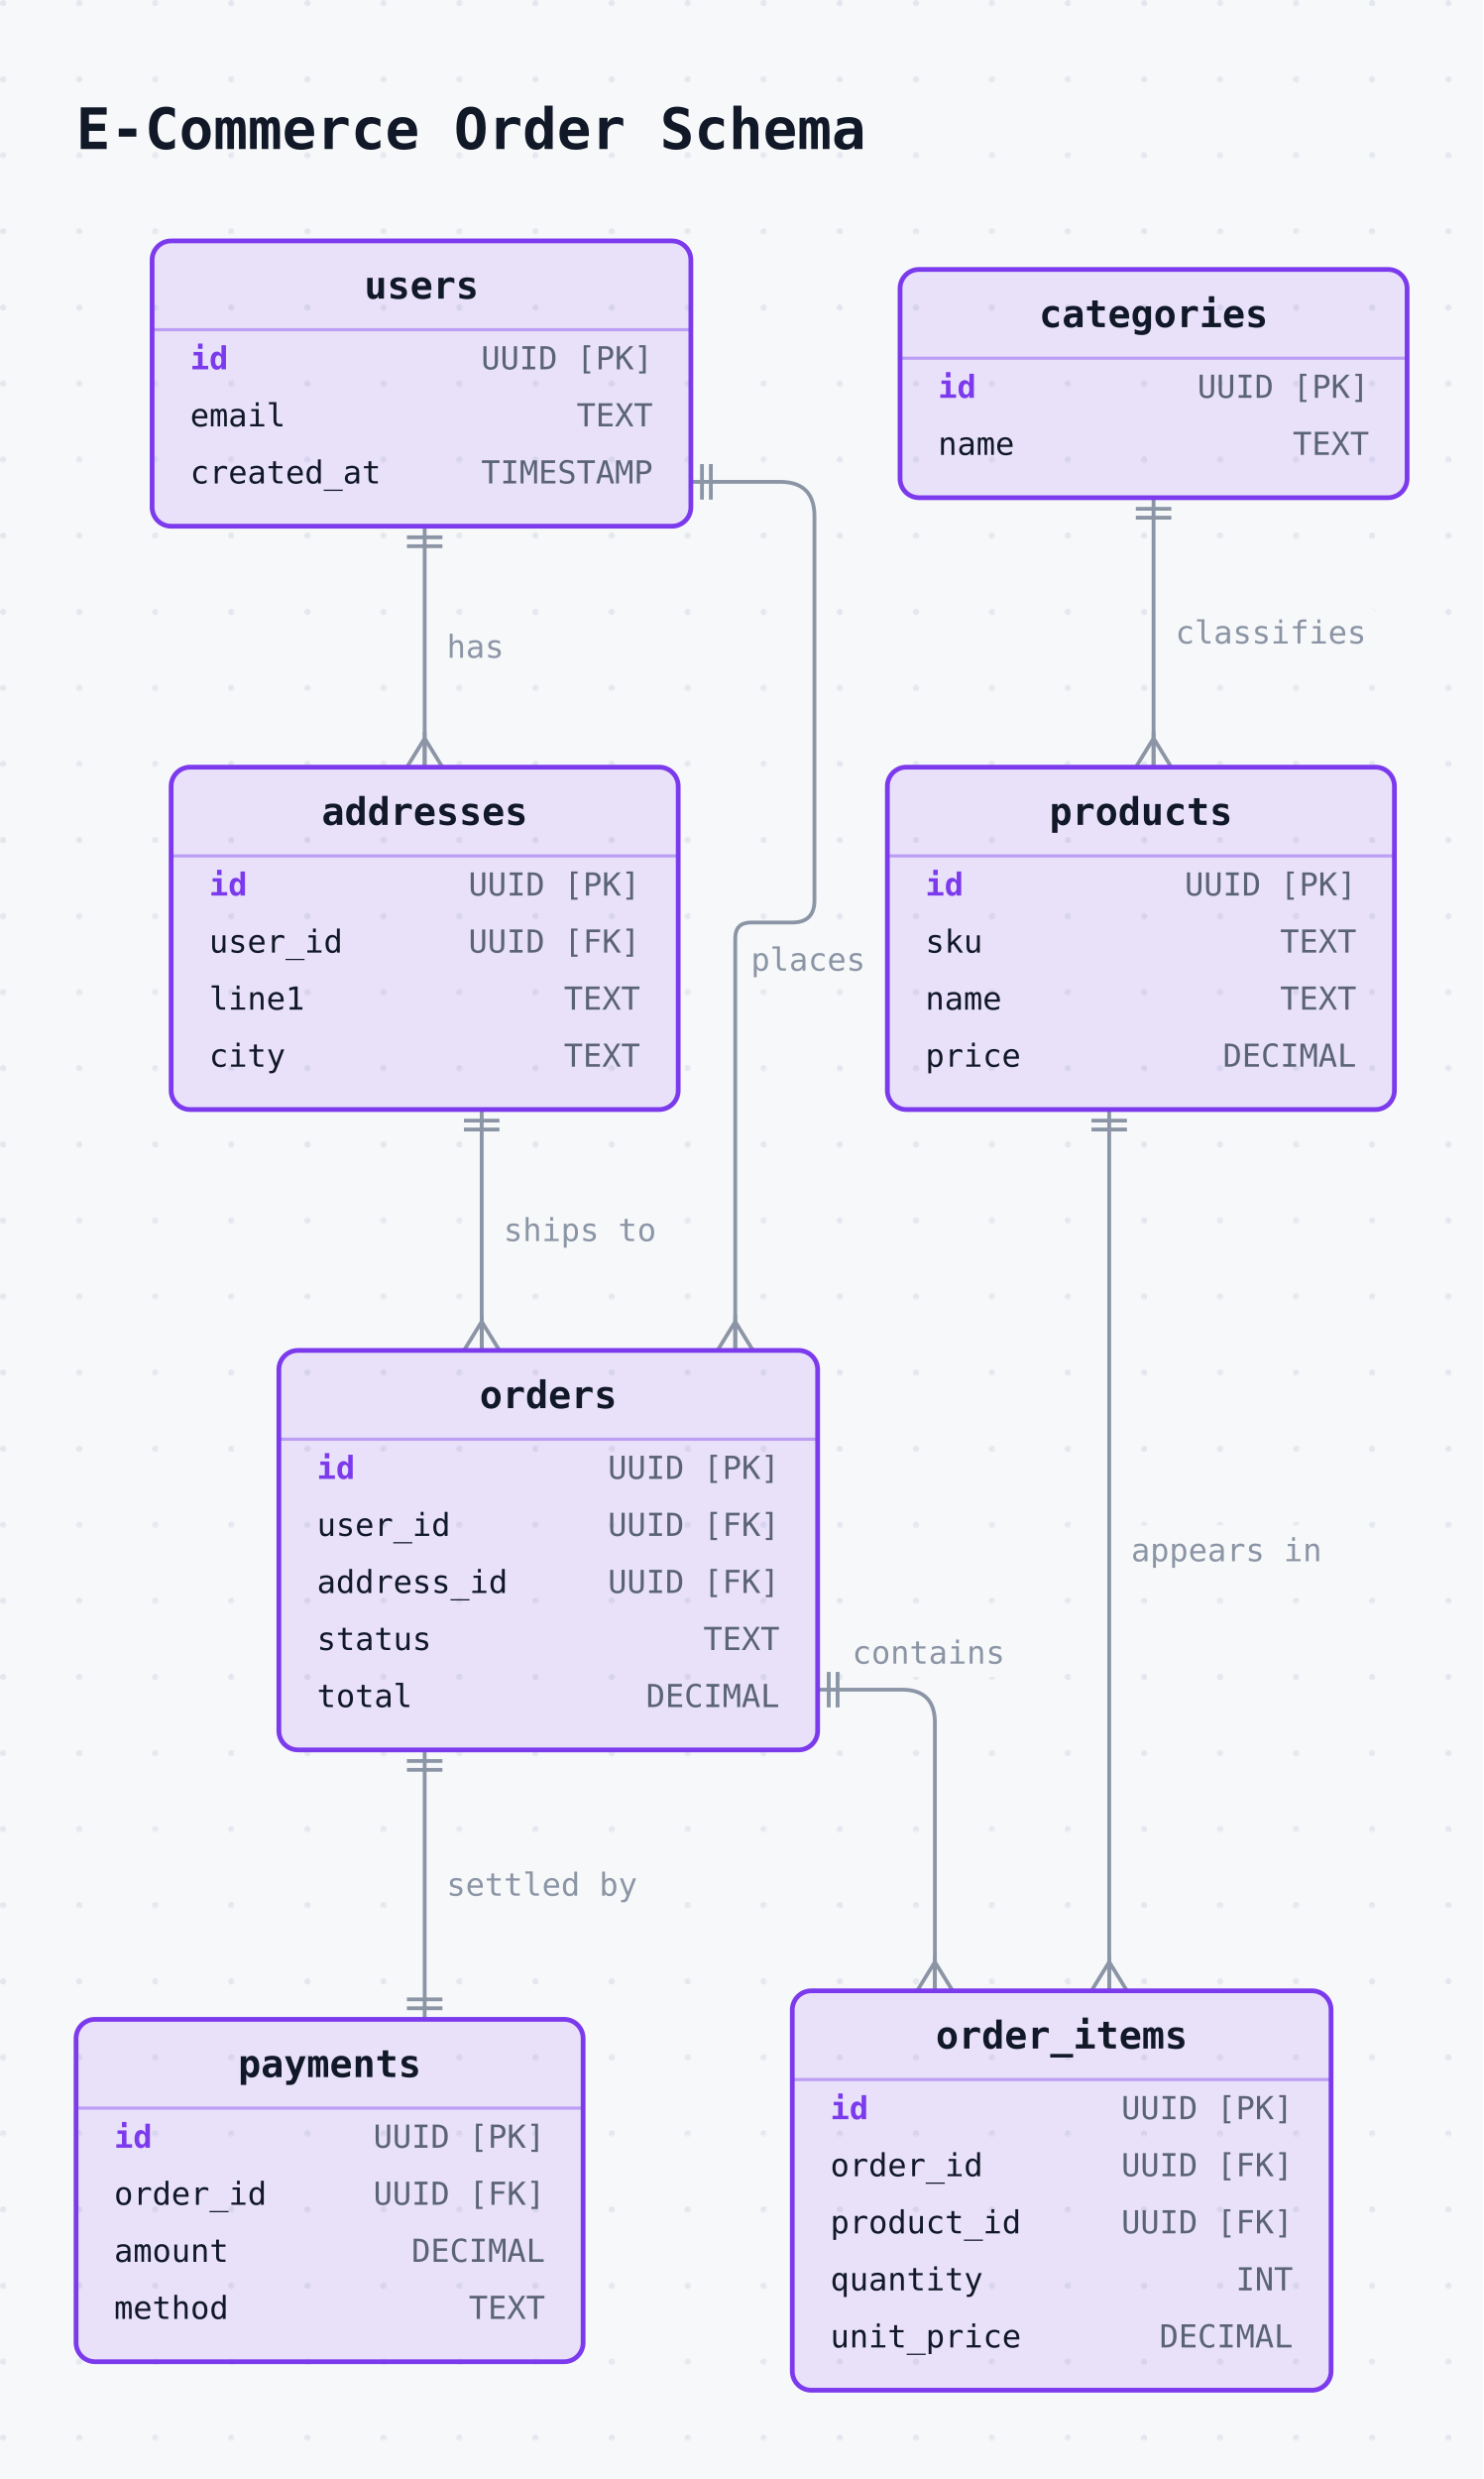
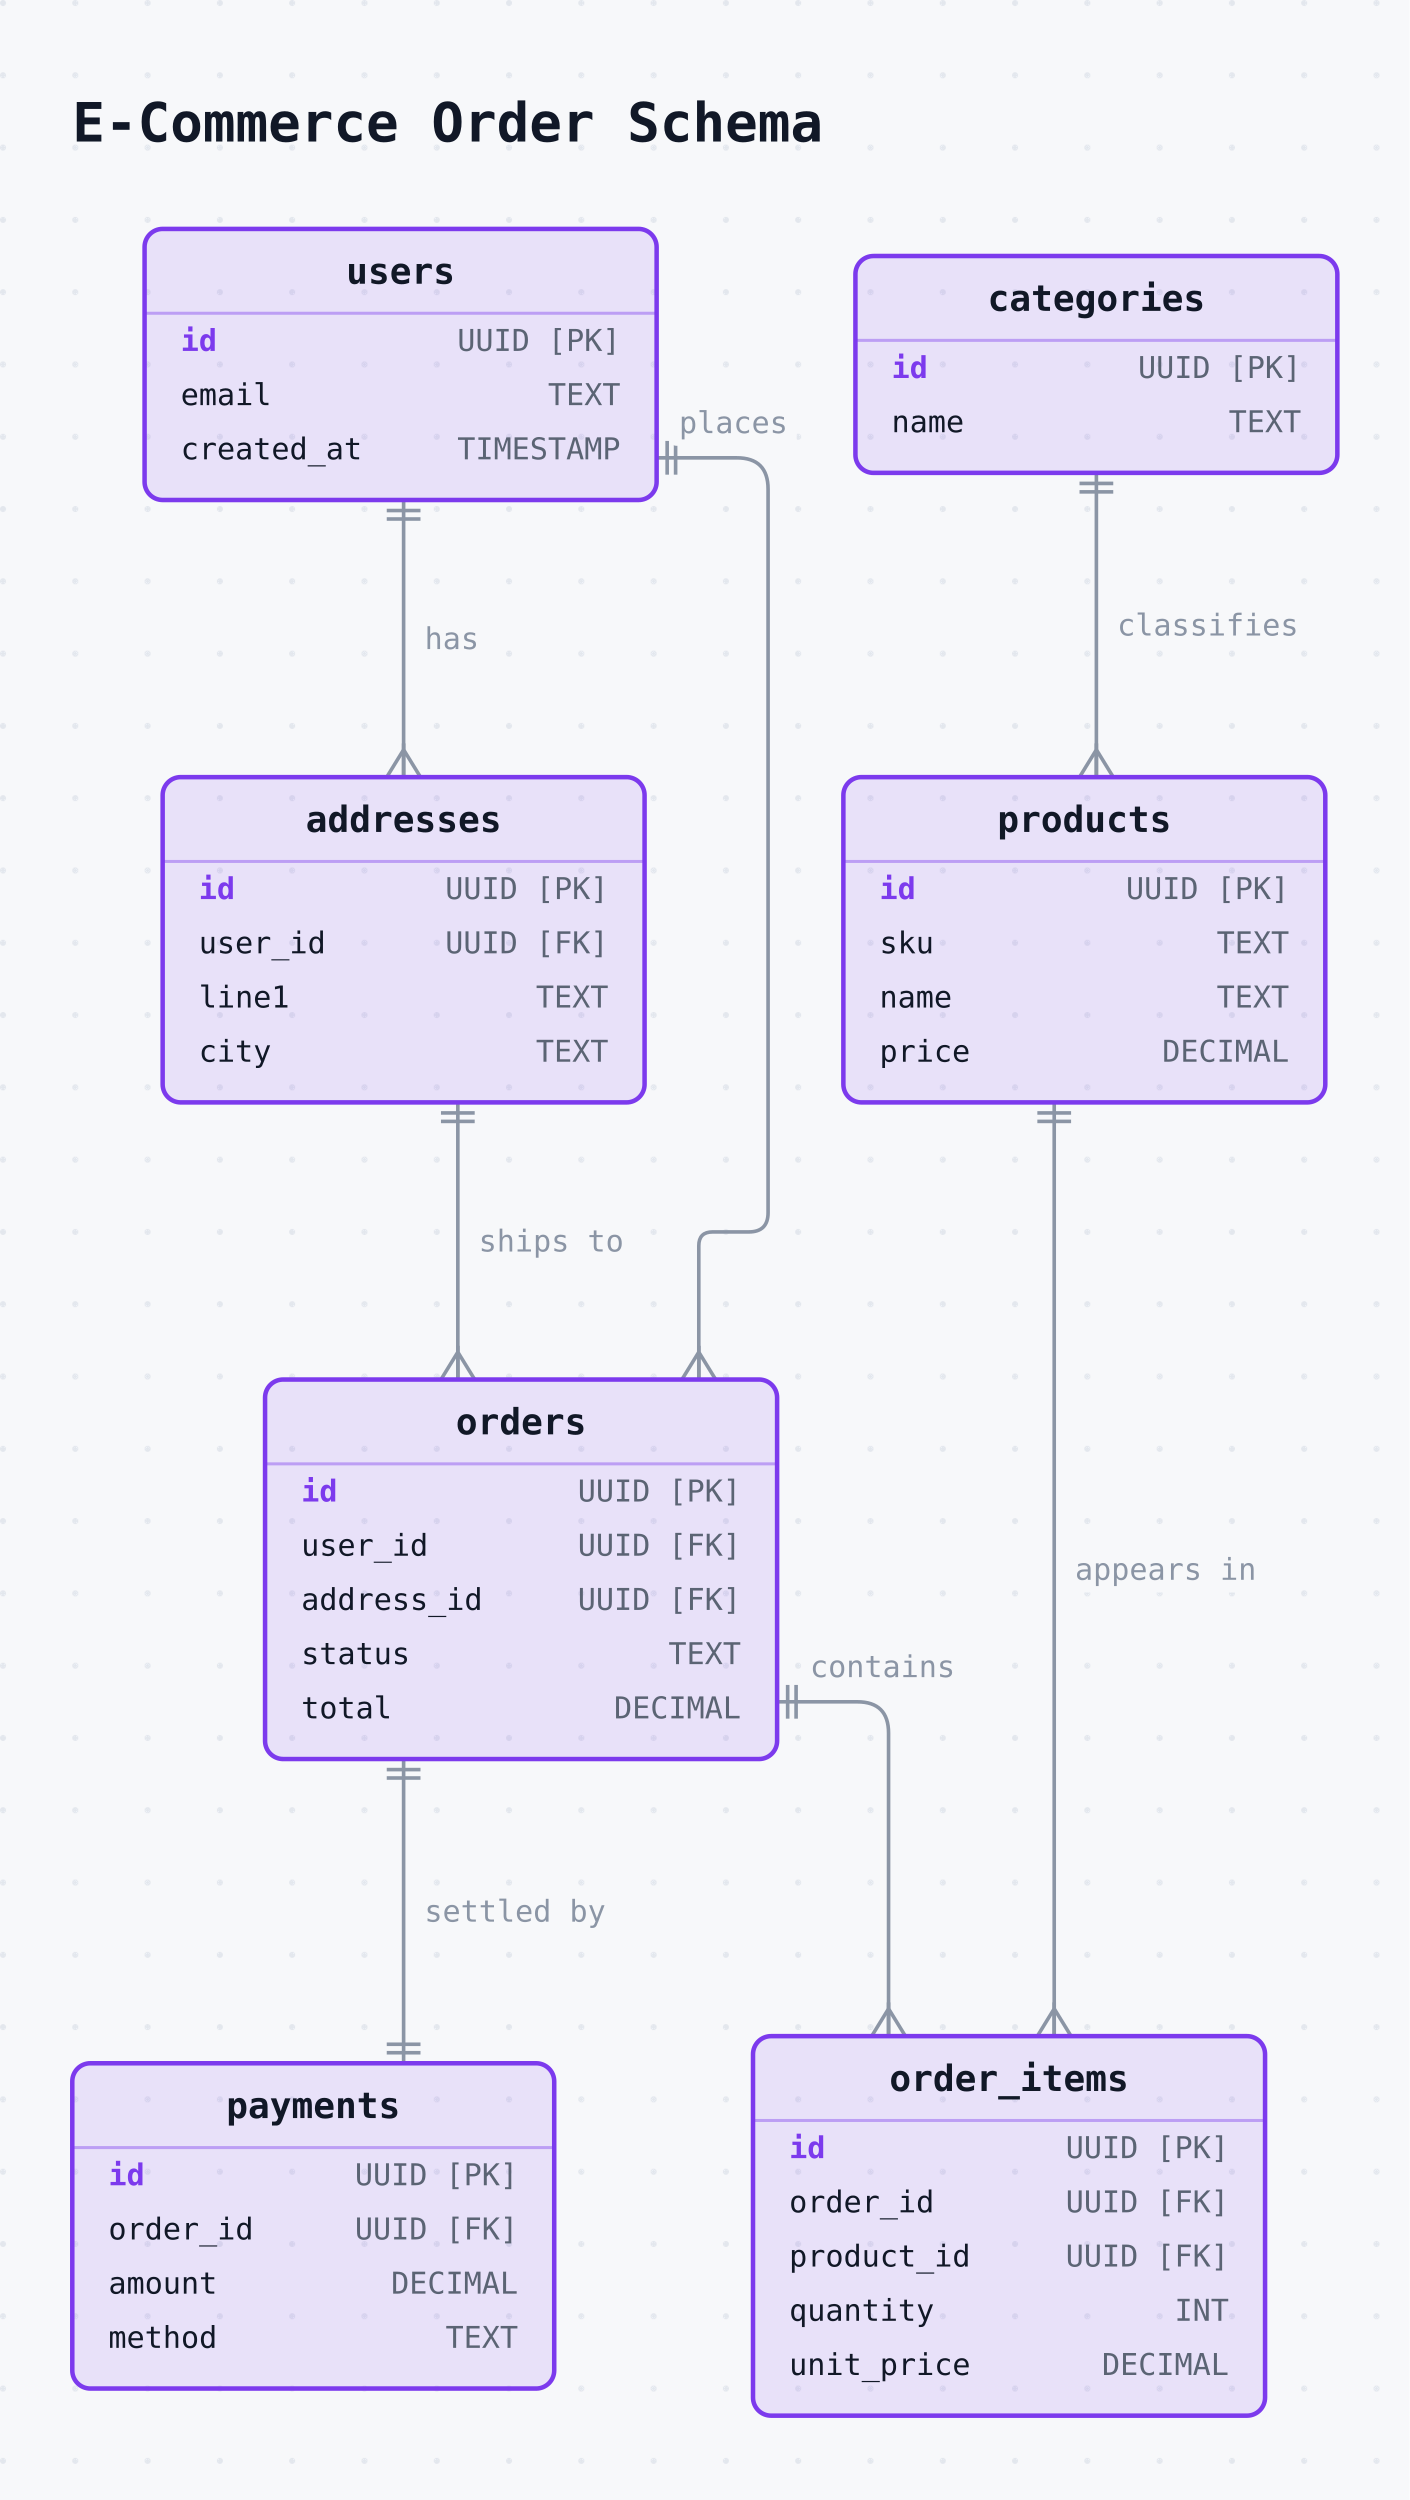
- <svg xmlns="http://www.w3.org/2000/svg" version="1.1" width="468" height="782" viewBox="0 0 468 782" font-family="JetBrains Mono, ui-monospace, SFMono-Regular, Menlo, Consolas, monospace">
+ <svg xmlns="http://www.w3.org/2000/svg" version="1.1" width="468" height="830" viewBox="0 0 468 830" font-family="JetBrains Mono, ui-monospace, SFMono-Regular, Menlo, Consolas, monospace">
  <defs>
    <pattern id="canvas-grid" width="24" height="24" patternUnits="userSpaceOnUse">
      <circle cx="1" cy="1" r="1" fill="#e3e7ed" />
    </pattern>
    <marker id="marker-er-many-0" viewBox="-1 -1 13.2 13.2" refX="11.2" refY="5.6" markerWidth="13.2" markerHeight="13.2" markerUnits="userSpaceOnUse" orient="auto-start-reverse">
      <path d="M2.1 5.6 L11.2 0 M2.1 5.6 L11.2 11.2 M0 5.6 L11.2 5.6" fill="none" stroke="#8b95a5" stroke-width="1.2" />
    </marker>
    <marker id="marker-er-one-1" viewBox="-1 -1 13.2 13.2" refX="11.2" refY="5.6" markerWidth="13.2" markerHeight="13.2" markerUnits="userSpaceOnUse" orient="auto-start-reverse">
      <path d="M4.9 0 V11.2 M7.7 0 V11.2" fill="none" stroke="#8b95a5" stroke-width="1.2" />
    </marker>
  </defs>
  <rect width="100%" height="100%" fill="#f7f8fa" />
  <rect width="100%" height="100%" fill="url(#canvas-grid)" />
  <text x="24.0" y="47.0" text-anchor="start" font-size="18" font-weight="bold" fill="#111827">E-Commerce Order Schema</text>
-   <path d="M 134.0 166.0 L 134.0 242.0" fill="none" stroke="#8b95a5" stroke-width="1.2" marker-end="url(#marker-er-many-0)" marker-start="url(#marker-er-one-1)" />
-   <path d="M 218.0 152.0 L 246.1 152.0 Q 257.0 152.0 257.0 162.9 L 257.0 284.0 Q 257.0 291.0 250.0 291.0 L 237.0 291.0 Q 232.0 291.0 232.0 296.0 L 232.0 426.0" fill="none" stroke="#8b95a5" stroke-width="1.2" marker-end="url(#marker-er-many-0)" marker-start="url(#marker-er-one-1)" />
-   <path d="M 152.0 350.0 L 152.0 426.0" fill="none" stroke="#8b95a5" stroke-width="1.2" marker-end="url(#marker-er-many-0)" marker-start="url(#marker-er-one-1)" />
-   <path d="M 258.0 533.0 L 284.6 533.0 Q 295.0 533.0 295.0 543.4 L 295.0 628.0" fill="none" stroke="#8b95a5" stroke-width="1.2" marker-end="url(#marker-er-many-0)" marker-start="url(#marker-er-one-1)" />
-   <path d="M 350.0 350.0 L 350.0 628.0" fill="none" stroke="#8b95a5" stroke-width="1.2" marker-end="url(#marker-er-many-0)" marker-start="url(#marker-er-one-1)" />
-   <path d="M 364.0 157.0 L 364.0 242.0" fill="none" stroke="#8b95a5" stroke-width="1.2" marker-end="url(#marker-er-many-0)" marker-start="url(#marker-er-one-1)" />
-   <path d="M 134.0 552.0 L 134.0 637.0" fill="none" stroke="#8b95a5" stroke-width="1.2" marker-end="url(#marker-er-one-1)" marker-start="url(#marker-er-one-1)" />
+   <path d="M 134.0 166.0 L 134.0 258.0" fill="none" stroke="#8b95a5" stroke-width="1.2" marker-end="url(#marker-er-many-0)" marker-start="url(#marker-er-one-1)" />
+   <path d="M 218.0 152.0 L 244.6 152.0 Q 255.0 152.0 255.0 162.4 L 255.0 402.6 Q 255.0 409.0 248.6 409.0 L 236.6 409.0 Q 232.0 409.0 232.0 413.6 L 232.0 458.0" fill="none" stroke="#8b95a5" stroke-width="1.2" marker-end="url(#marker-er-many-0)" marker-start="url(#marker-er-one-1)" />
+   <path d="M 152.0 366.0 L 152.0 458.0" fill="none" stroke="#8b95a5" stroke-width="1.2" marker-end="url(#marker-er-many-0)" marker-start="url(#marker-er-one-1)" />
+   <path d="M 258.0 565.0 L 284.6 565.0 Q 295.0 565.0 295.0 575.4 L 295.0 676.0" fill="none" stroke="#8b95a5" stroke-width="1.2" marker-end="url(#marker-er-many-0)" marker-start="url(#marker-er-one-1)" />
+   <path d="M 350.0 366.0 L 350.0 676.0" fill="none" stroke="#8b95a5" stroke-width="1.2" marker-end="url(#marker-er-many-0)" marker-start="url(#marker-er-one-1)" />
+   <path d="M 364.0 157.0 L 364.0 258.0" fill="none" stroke="#8b95a5" stroke-width="1.2" marker-end="url(#marker-er-many-0)" marker-start="url(#marker-er-one-1)" />
+   <path d="M 134.0 584.0 L 134.0 685.0" fill="none" stroke="#8b95a5" stroke-width="1.2" marker-end="url(#marker-er-one-1)" marker-start="url(#marker-er-one-1)" />
  <rect fill="#7c3aed" fill-opacity="0.122" stroke="#7c3aed" stroke-width="1.5" x="48.0" y="76.0" width="170.0" height="90.0" rx="6.0" />
  <text x="133.0" y="94.2" text-anchor="middle" font-size="12" font-weight="bold" fill="#111827">users</text>
  <line x1="48.0" y1="104.0" x2="218.0" y2="104.0" stroke="#7c3aed" stroke-opacity="0.4" />
  <text x="60.0" y="116.5" text-anchor="start" font-family="JetBrains Mono, ui-monospace, Menlo, monospace" font-size="10" fill="#7c3aed" font-weight="bold">id</text>
  <text x="206.0" y="116.5" text-anchor="end" font-family="JetBrains Mono, ui-monospace, Menlo, monospace" font-size="10" fill="#5b6474">UUID [PK]</text>
  <text x="60.0" y="134.5" text-anchor="start" font-family="JetBrains Mono, ui-monospace, Menlo, monospace" font-size="10" fill="#111827">email</text>
  <text x="206.0" y="134.5" text-anchor="end" font-family="JetBrains Mono, ui-monospace, Menlo, monospace" font-size="10" fill="#5b6474">TEXT</text>
  <text x="60.0" y="152.5" text-anchor="start" font-family="JetBrains Mono, ui-monospace, Menlo, monospace" font-size="10" fill="#111827">created_at</text>
  <text x="206.0" y="152.5" text-anchor="end" font-family="JetBrains Mono, ui-monospace, Menlo, monospace" font-size="10" fill="#5b6474">TIMESTAMP</text>
-   <rect fill="#7c3aed" fill-opacity="0.122" stroke="#7c3aed" stroke-width="1.5" x="54.0" y="242.0" width="160.0" height="108.0" rx="6.0" />
-   <text x="134.0" y="260.2" text-anchor="middle" font-size="12" font-weight="bold" fill="#111827">addresses</text>
-   <line x1="54.0" y1="270.0" x2="214.0" y2="270.0" stroke="#7c3aed" stroke-opacity="0.4" />
-   <text x="66.0" y="282.5" text-anchor="start" font-family="JetBrains Mono, ui-monospace, Menlo, monospace" font-size="10" fill="#7c3aed" font-weight="bold">id</text>
-   <text x="202.0" y="282.5" text-anchor="end" font-family="JetBrains Mono, ui-monospace, Menlo, monospace" font-size="10" fill="#5b6474">UUID [PK]</text>
-   <text x="66.0" y="300.5" text-anchor="start" font-family="JetBrains Mono, ui-monospace, Menlo, monospace" font-size="10" fill="#111827">user_id</text>
-   <text x="202.0" y="300.5" text-anchor="end" font-family="JetBrains Mono, ui-monospace, Menlo, monospace" font-size="10" fill="#5b6474">UUID [FK]</text>
-   <text x="66.0" y="318.5" text-anchor="start" font-family="JetBrains Mono, ui-monospace, Menlo, monospace" font-size="10" fill="#111827">line1</text>
-   <text x="202.0" y="318.5" text-anchor="end" font-family="JetBrains Mono, ui-monospace, Menlo, monospace" font-size="10" fill="#5b6474">TEXT</text>
-   <text x="66.0" y="336.5" text-anchor="start" font-family="JetBrains Mono, ui-monospace, Menlo, monospace" font-size="10" fill="#111827">city</text>
-   <text x="202.0" y="336.5" text-anchor="end" font-family="JetBrains Mono, ui-monospace, Menlo, monospace" font-size="10" fill="#5b6474">TEXT</text>
-   <rect fill="#7c3aed" fill-opacity="0.122" stroke="#7c3aed" stroke-width="1.5" x="88.0" y="426.0" width="170.0" height="126.0" rx="6.0" />
-   <text x="173.0" y="444.2" text-anchor="middle" font-size="12" font-weight="bold" fill="#111827">orders</text>
-   <line x1="88.0" y1="454.0" x2="258.0" y2="454.0" stroke="#7c3aed" stroke-opacity="0.4" />
-   <text x="100.0" y="466.5" text-anchor="start" font-family="JetBrains Mono, ui-monospace, Menlo, monospace" font-size="10" fill="#7c3aed" font-weight="bold">id</text>
-   <text x="246.0" y="466.5" text-anchor="end" font-family="JetBrains Mono, ui-monospace, Menlo, monospace" font-size="10" fill="#5b6474">UUID [PK]</text>
-   <text x="100.0" y="484.5" text-anchor="start" font-family="JetBrains Mono, ui-monospace, Menlo, monospace" font-size="10" fill="#111827">user_id</text>
-   <text x="246.0" y="484.5" text-anchor="end" font-family="JetBrains Mono, ui-monospace, Menlo, monospace" font-size="10" fill="#5b6474">UUID [FK]</text>
-   <text x="100.0" y="502.5" text-anchor="start" font-family="JetBrains Mono, ui-monospace, Menlo, monospace" font-size="10" fill="#111827">address_id</text>
-   <text x="246.0" y="502.5" text-anchor="end" font-family="JetBrains Mono, ui-monospace, Menlo, monospace" font-size="10" fill="#5b6474">UUID [FK]</text>
-   <text x="100.0" y="520.5" text-anchor="start" font-family="JetBrains Mono, ui-monospace, Menlo, monospace" font-size="10" fill="#111827">status</text>
-   <text x="246.0" y="520.5" text-anchor="end" font-family="JetBrains Mono, ui-monospace, Menlo, monospace" font-size="10" fill="#5b6474">TEXT</text>
-   <text x="100.0" y="538.5" text-anchor="start" font-family="JetBrains Mono, ui-monospace, Menlo, monospace" font-size="10" fill="#111827">total</text>
-   <text x="246.0" y="538.5" text-anchor="end" font-family="JetBrains Mono, ui-monospace, Menlo, monospace" font-size="10" fill="#5b6474">DECIMAL</text>
-   <rect fill="#7c3aed" fill-opacity="0.122" stroke="#7c3aed" stroke-width="1.5" x="250.0" y="628.0" width="170.0" height="126.0" rx="6.0" />
-   <text x="335.0" y="646.2" text-anchor="middle" font-size="12" font-weight="bold" fill="#111827">order_items</text>
-   <line x1="250.0" y1="656.0" x2="420.0" y2="656.0" stroke="#7c3aed" stroke-opacity="0.4" />
-   <text x="262.0" y="668.5" text-anchor="start" font-family="JetBrains Mono, ui-monospace, Menlo, monospace" font-size="10" fill="#7c3aed" font-weight="bold">id</text>
-   <text x="408.0" y="668.5" text-anchor="end" font-family="JetBrains Mono, ui-monospace, Menlo, monospace" font-size="10" fill="#5b6474">UUID [PK]</text>
-   <text x="262.0" y="686.5" text-anchor="start" font-family="JetBrains Mono, ui-monospace, Menlo, monospace" font-size="10" fill="#111827">order_id</text>
-   <text x="408.0" y="686.5" text-anchor="end" font-family="JetBrains Mono, ui-monospace, Menlo, monospace" font-size="10" fill="#5b6474">UUID [FK]</text>
-   <text x="262.0" y="704.5" text-anchor="start" font-family="JetBrains Mono, ui-monospace, Menlo, monospace" font-size="10" fill="#111827">product_id</text>
-   <text x="408.0" y="704.5" text-anchor="end" font-family="JetBrains Mono, ui-monospace, Menlo, monospace" font-size="10" fill="#5b6474">UUID [FK]</text>
-   <text x="262.0" y="722.5" text-anchor="start" font-family="JetBrains Mono, ui-monospace, Menlo, monospace" font-size="10" fill="#111827">quantity</text>
-   <text x="408.0" y="722.5" text-anchor="end" font-family="JetBrains Mono, ui-monospace, Menlo, monospace" font-size="10" fill="#5b6474">INT</text>
-   <text x="262.0" y="740.5" text-anchor="start" font-family="JetBrains Mono, ui-monospace, Menlo, monospace" font-size="10" fill="#111827">unit_price</text>
-   <text x="408.0" y="740.5" text-anchor="end" font-family="JetBrains Mono, ui-monospace, Menlo, monospace" font-size="10" fill="#5b6474">DECIMAL</text>
-   <rect fill="#7c3aed" fill-opacity="0.122" stroke="#7c3aed" stroke-width="1.5" x="280.0" y="242.0" width="160.0" height="108.0" rx="6.0" />
-   <text x="360.0" y="260.2" text-anchor="middle" font-size="12" font-weight="bold" fill="#111827">products</text>
-   <line x1="280.0" y1="270.0" x2="440.0" y2="270.0" stroke="#7c3aed" stroke-opacity="0.4" />
-   <text x="292.0" y="282.5" text-anchor="start" font-family="JetBrains Mono, ui-monospace, Menlo, monospace" font-size="10" fill="#7c3aed" font-weight="bold">id</text>
-   <text x="428.0" y="282.5" text-anchor="end" font-family="JetBrains Mono, ui-monospace, Menlo, monospace" font-size="10" fill="#5b6474">UUID [PK]</text>
-   <text x="292.0" y="300.5" text-anchor="start" font-family="JetBrains Mono, ui-monospace, Menlo, monospace" font-size="10" fill="#111827">sku</text>
-   <text x="428.0" y="300.5" text-anchor="end" font-family="JetBrains Mono, ui-monospace, Menlo, monospace" font-size="10" fill="#5b6474">TEXT</text>
-   <text x="292.0" y="318.5" text-anchor="start" font-family="JetBrains Mono, ui-monospace, Menlo, monospace" font-size="10" fill="#111827">name</text>
-   <text x="428.0" y="318.5" text-anchor="end" font-family="JetBrains Mono, ui-monospace, Menlo, monospace" font-size="10" fill="#5b6474">TEXT</text>
-   <text x="292.0" y="336.5" text-anchor="start" font-family="JetBrains Mono, ui-monospace, Menlo, monospace" font-size="10" fill="#111827">price</text>
-   <text x="428.0" y="336.5" text-anchor="end" font-family="JetBrains Mono, ui-monospace, Menlo, monospace" font-size="10" fill="#5b6474">DECIMAL</text>
+   <rect fill="#7c3aed" fill-opacity="0.122" stroke="#7c3aed" stroke-width="1.5" x="54.0" y="258.0" width="160.0" height="108.0" rx="6.0" />
+   <text x="134.0" y="276.2" text-anchor="middle" font-size="12" font-weight="bold" fill="#111827">addresses</text>
+   <line x1="54.0" y1="286.0" x2="214.0" y2="286.0" stroke="#7c3aed" stroke-opacity="0.4" />
+   <text x="66.0" y="298.5" text-anchor="start" font-family="JetBrains Mono, ui-monospace, Menlo, monospace" font-size="10" fill="#7c3aed" font-weight="bold">id</text>
+   <text x="202.0" y="298.5" text-anchor="end" font-family="JetBrains Mono, ui-monospace, Menlo, monospace" font-size="10" fill="#5b6474">UUID [PK]</text>
+   <text x="66.0" y="316.5" text-anchor="start" font-family="JetBrains Mono, ui-monospace, Menlo, monospace" font-size="10" fill="#111827">user_id</text>
+   <text x="202.0" y="316.5" text-anchor="end" font-family="JetBrains Mono, ui-monospace, Menlo, monospace" font-size="10" fill="#5b6474">UUID [FK]</text>
+   <text x="66.0" y="334.5" text-anchor="start" font-family="JetBrains Mono, ui-monospace, Menlo, monospace" font-size="10" fill="#111827">line1</text>
+   <text x="202.0" y="334.5" text-anchor="end" font-family="JetBrains Mono, ui-monospace, Menlo, monospace" font-size="10" fill="#5b6474">TEXT</text>
+   <text x="66.0" y="352.5" text-anchor="start" font-family="JetBrains Mono, ui-monospace, Menlo, monospace" font-size="10" fill="#111827">city</text>
+   <text x="202.0" y="352.5" text-anchor="end" font-family="JetBrains Mono, ui-monospace, Menlo, monospace" font-size="10" fill="#5b6474">TEXT</text>
+   <rect fill="#7c3aed" fill-opacity="0.122" stroke="#7c3aed" stroke-width="1.5" x="88.0" y="458.0" width="170.0" height="126.0" rx="6.0" />
+   <text x="173.0" y="476.2" text-anchor="middle" font-size="12" font-weight="bold" fill="#111827">orders</text>
+   <line x1="88.0" y1="486.0" x2="258.0" y2="486.0" stroke="#7c3aed" stroke-opacity="0.4" />
+   <text x="100.0" y="498.5" text-anchor="start" font-family="JetBrains Mono, ui-monospace, Menlo, monospace" font-size="10" fill="#7c3aed" font-weight="bold">id</text>
+   <text x="246.0" y="498.5" text-anchor="end" font-family="JetBrains Mono, ui-monospace, Menlo, monospace" font-size="10" fill="#5b6474">UUID [PK]</text>
+   <text x="100.0" y="516.5" text-anchor="start" font-family="JetBrains Mono, ui-monospace, Menlo, monospace" font-size="10" fill="#111827">user_id</text>
+   <text x="246.0" y="516.5" text-anchor="end" font-family="JetBrains Mono, ui-monospace, Menlo, monospace" font-size="10" fill="#5b6474">UUID [FK]</text>
+   <text x="100.0" y="534.5" text-anchor="start" font-family="JetBrains Mono, ui-monospace, Menlo, monospace" font-size="10" fill="#111827">address_id</text>
+   <text x="246.0" y="534.5" text-anchor="end" font-family="JetBrains Mono, ui-monospace, Menlo, monospace" font-size="10" fill="#5b6474">UUID [FK]</text>
+   <text x="100.0" y="552.5" text-anchor="start" font-family="JetBrains Mono, ui-monospace, Menlo, monospace" font-size="10" fill="#111827">status</text>
+   <text x="246.0" y="552.5" text-anchor="end" font-family="JetBrains Mono, ui-monospace, Menlo, monospace" font-size="10" fill="#5b6474">TEXT</text>
+   <text x="100.0" y="570.5" text-anchor="start" font-family="JetBrains Mono, ui-monospace, Menlo, monospace" font-size="10" fill="#111827">total</text>
+   <text x="246.0" y="570.5" text-anchor="end" font-family="JetBrains Mono, ui-monospace, Menlo, monospace" font-size="10" fill="#5b6474">DECIMAL</text>
+   <rect fill="#7c3aed" fill-opacity="0.122" stroke="#7c3aed" stroke-width="1.5" x="250.0" y="676.0" width="170.0" height="126.0" rx="6.0" />
+   <text x="335.0" y="694.2" text-anchor="middle" font-size="12" font-weight="bold" fill="#111827">order_items</text>
+   <line x1="250.0" y1="704.0" x2="420.0" y2="704.0" stroke="#7c3aed" stroke-opacity="0.4" />
+   <text x="262.0" y="716.5" text-anchor="start" font-family="JetBrains Mono, ui-monospace, Menlo, monospace" font-size="10" fill="#7c3aed" font-weight="bold">id</text>
+   <text x="408.0" y="716.5" text-anchor="end" font-family="JetBrains Mono, ui-monospace, Menlo, monospace" font-size="10" fill="#5b6474">UUID [PK]</text>
+   <text x="262.0" y="734.5" text-anchor="start" font-family="JetBrains Mono, ui-monospace, Menlo, monospace" font-size="10" fill="#111827">order_id</text>
+   <text x="408.0" y="734.5" text-anchor="end" font-family="JetBrains Mono, ui-monospace, Menlo, monospace" font-size="10" fill="#5b6474">UUID [FK]</text>
+   <text x="262.0" y="752.5" text-anchor="start" font-family="JetBrains Mono, ui-monospace, Menlo, monospace" font-size="10" fill="#111827">product_id</text>
+   <text x="408.0" y="752.5" text-anchor="end" font-family="JetBrains Mono, ui-monospace, Menlo, monospace" font-size="10" fill="#5b6474">UUID [FK]</text>
+   <text x="262.0" y="770.5" text-anchor="start" font-family="JetBrains Mono, ui-monospace, Menlo, monospace" font-size="10" fill="#111827">quantity</text>
+   <text x="408.0" y="770.5" text-anchor="end" font-family="JetBrains Mono, ui-monospace, Menlo, monospace" font-size="10" fill="#5b6474">INT</text>
+   <text x="262.0" y="788.5" text-anchor="start" font-family="JetBrains Mono, ui-monospace, Menlo, monospace" font-size="10" fill="#111827">unit_price</text>
+   <text x="408.0" y="788.5" text-anchor="end" font-family="JetBrains Mono, ui-monospace, Menlo, monospace" font-size="10" fill="#5b6474">DECIMAL</text>
+   <rect fill="#7c3aed" fill-opacity="0.122" stroke="#7c3aed" stroke-width="1.5" x="280.0" y="258.0" width="160.0" height="108.0" rx="6.0" />
+   <text x="360.0" y="276.2" text-anchor="middle" font-size="12" font-weight="bold" fill="#111827">products</text>
+   <line x1="280.0" y1="286.0" x2="440.0" y2="286.0" stroke="#7c3aed" stroke-opacity="0.4" />
+   <text x="292.0" y="298.5" text-anchor="start" font-family="JetBrains Mono, ui-monospace, Menlo, monospace" font-size="10" fill="#7c3aed" font-weight="bold">id</text>
+   <text x="428.0" y="298.5" text-anchor="end" font-family="JetBrains Mono, ui-monospace, Menlo, monospace" font-size="10" fill="#5b6474">UUID [PK]</text>
+   <text x="292.0" y="316.5" text-anchor="start" font-family="JetBrains Mono, ui-monospace, Menlo, monospace" font-size="10" fill="#111827">sku</text>
+   <text x="428.0" y="316.5" text-anchor="end" font-family="JetBrains Mono, ui-monospace, Menlo, monospace" font-size="10" fill="#5b6474">TEXT</text>
+   <text x="292.0" y="334.5" text-anchor="start" font-family="JetBrains Mono, ui-monospace, Menlo, monospace" font-size="10" fill="#111827">name</text>
+   <text x="428.0" y="334.5" text-anchor="end" font-family="JetBrains Mono, ui-monospace, Menlo, monospace" font-size="10" fill="#5b6474">TEXT</text>
+   <text x="292.0" y="352.5" text-anchor="start" font-family="JetBrains Mono, ui-monospace, Menlo, monospace" font-size="10" fill="#111827">price</text>
+   <text x="428.0" y="352.5" text-anchor="end" font-family="JetBrains Mono, ui-monospace, Menlo, monospace" font-size="10" fill="#5b6474">DECIMAL</text>
  <rect fill="#7c3aed" fill-opacity="0.122" stroke="#7c3aed" stroke-width="1.5" x="284.0" y="85.0" width="160.0" height="72.0" rx="6.0" />
  <text x="364.0" y="103.2" text-anchor="middle" font-size="12" font-weight="bold" fill="#111827">categories</text>
  <line x1="284.0" y1="113.0" x2="444.0" y2="113.0" stroke="#7c3aed" stroke-opacity="0.4" />
  <text x="296.0" y="125.5" text-anchor="start" font-family="JetBrains Mono, ui-monospace, Menlo, monospace" font-size="10" fill="#7c3aed" font-weight="bold">id</text>
  <text x="432.0" y="125.5" text-anchor="end" font-family="JetBrains Mono, ui-monospace, Menlo, monospace" font-size="10" fill="#5b6474">UUID [PK]</text>
  <text x="296.0" y="143.5" text-anchor="start" font-family="JetBrains Mono, ui-monospace, Menlo, monospace" font-size="10" fill="#111827">name</text>
  <text x="432.0" y="143.5" text-anchor="end" font-family="JetBrains Mono, ui-monospace, Menlo, monospace" font-size="10" fill="#5b6474">TEXT</text>
-   <rect fill="#7c3aed" fill-opacity="0.122" stroke="#7c3aed" stroke-width="1.5" x="24.0" y="637.0" width="160.0" height="108.0" rx="6.0" />
-   <text x="104.0" y="655.2" text-anchor="middle" font-size="12" font-weight="bold" fill="#111827">payments</text>
-   <line x1="24.0" y1="665.0" x2="184.0" y2="665.0" stroke="#7c3aed" stroke-opacity="0.4" />
-   <text x="36.0" y="677.5" text-anchor="start" font-family="JetBrains Mono, ui-monospace, Menlo, monospace" font-size="10" fill="#7c3aed" font-weight="bold">id</text>
-   <text x="172.0" y="677.5" text-anchor="end" font-family="JetBrains Mono, ui-monospace, Menlo, monospace" font-size="10" fill="#5b6474">UUID [PK]</text>
-   <text x="36.0" y="695.5" text-anchor="start" font-family="JetBrains Mono, ui-monospace, Menlo, monospace" font-size="10" fill="#111827">order_id</text>
-   <text x="172.0" y="695.5" text-anchor="end" font-family="JetBrains Mono, ui-monospace, Menlo, monospace" font-size="10" fill="#5b6474">UUID [FK]</text>
-   <text x="36.0" y="713.5" text-anchor="start" font-family="JetBrains Mono, ui-monospace, Menlo, monospace" font-size="10" fill="#111827">amount</text>
-   <text x="172.0" y="713.5" text-anchor="end" font-family="JetBrains Mono, ui-monospace, Menlo, monospace" font-size="10" fill="#5b6474">DECIMAL</text>
-   <text x="36.0" y="731.5" text-anchor="start" font-family="JetBrains Mono, ui-monospace, Menlo, monospace" font-size="10" fill="#111827">method</text>
-   <text x="172.0" y="731.5" text-anchor="end" font-family="JetBrains Mono, ui-monospace, Menlo, monospace" font-size="10" fill="#5b6474">TEXT</text>
-   <rect x="138.0" y="196.2" width="24.0" height="15.5" rx="2" fill="#f7f8fa" />
-   <text x="150.0" y="207.5" text-anchor="middle" font-size="10" fill="#8b95a5">has</text>
-   <rect x="234.0" y="295.0" width="42.0" height="15.5" rx="2" fill="#f7f8fa" />
-   <text x="255.0" y="306.2" text-anchor="middle" font-size="10" fill="#8b95a5">places</text>
-   <rect x="156.0" y="380.2" width="54.0" height="15.5" rx="2" fill="#f7f8fa" />
-   <text x="183.0" y="391.5" text-anchor="middle" font-size="10" fill="#8b95a5">ships to</text>
-   <rect x="266.0" y="513.5" width="54.0" height="15.5" rx="2" fill="#f7f8fa" />
-   <text x="293.0" y="524.8" text-anchor="middle" font-size="10" fill="#8b95a5">contains</text>
-   <rect x="354.0" y="481.2" width="66.0" height="15.5" rx="2" fill="#f7f8fa" />
-   <text x="387.0" y="492.5" text-anchor="middle" font-size="10" fill="#8b95a5">appears in</text>
-   <rect x="368.0" y="191.8" width="66.0" height="15.5" rx="2" fill="#f7f8fa" />
-   <text x="401.0" y="203.0" text-anchor="middle" font-size="10" fill="#8b95a5">classifies</text>
-   <rect x="138.0" y="586.8" width="66.0" height="15.5" rx="2" fill="#f7f8fa" />
-   <text x="171.0" y="598.0" text-anchor="middle" font-size="10" fill="#8b95a5">settled by</text>
+   <rect fill="#7c3aed" fill-opacity="0.122" stroke="#7c3aed" stroke-width="1.5" x="24.0" y="685.0" width="160.0" height="108.0" rx="6.0" />
+   <text x="104.0" y="703.2" text-anchor="middle" font-size="12" font-weight="bold" fill="#111827">payments</text>
+   <line x1="24.0" y1="713.0" x2="184.0" y2="713.0" stroke="#7c3aed" stroke-opacity="0.4" />
+   <text x="36.0" y="725.5" text-anchor="start" font-family="JetBrains Mono, ui-monospace, Menlo, monospace" font-size="10" fill="#7c3aed" font-weight="bold">id</text>
+   <text x="172.0" y="725.5" text-anchor="end" font-family="JetBrains Mono, ui-monospace, Menlo, monospace" font-size="10" fill="#5b6474">UUID [PK]</text>
+   <text x="36.0" y="743.5" text-anchor="start" font-family="JetBrains Mono, ui-monospace, Menlo, monospace" font-size="10" fill="#111827">order_id</text>
+   <text x="172.0" y="743.5" text-anchor="end" font-family="JetBrains Mono, ui-monospace, Menlo, monospace" font-size="10" fill="#5b6474">UUID [FK]</text>
+   <text x="36.0" y="761.5" text-anchor="start" font-family="JetBrains Mono, ui-monospace, Menlo, monospace" font-size="10" fill="#111827">amount</text>
+   <text x="172.0" y="761.5" text-anchor="end" font-family="JetBrains Mono, ui-monospace, Menlo, monospace" font-size="10" fill="#5b6474">DECIMAL</text>
+   <text x="36.0" y="779.5" text-anchor="start" font-family="JetBrains Mono, ui-monospace, Menlo, monospace" font-size="10" fill="#111827">method</text>
+   <text x="172.0" y="779.5" text-anchor="end" font-family="JetBrains Mono, ui-monospace, Menlo, monospace" font-size="10" fill="#5b6474">TEXT</text>
+   <rect x="138.0" y="204.2" width="24.0" height="15.5" rx="2" fill="#f7f8fa" />
+   <text x="150.0" y="215.5" text-anchor="middle" font-size="10" fill="#8b95a5">has</text>
+   <rect x="222.5" y="132.5" width="42.0" height="15.5" rx="2" fill="#f7f8fa" />
+   <text x="243.5" y="143.8" text-anchor="middle" font-size="10" fill="#8b95a5">places</text>
+   <rect x="156.0" y="404.2" width="54.0" height="15.5" rx="2" fill="#f7f8fa" />
+   <text x="183.0" y="415.5" text-anchor="middle" font-size="10" fill="#8b95a5">ships to</text>
+   <rect x="266.0" y="545.5" width="54.0" height="15.5" rx="2" fill="#f7f8fa" />
+   <text x="293.0" y="556.8" text-anchor="middle" font-size="10" fill="#8b95a5">contains</text>
+   <rect x="354.0" y="513.2" width="66.0" height="15.5" rx="2" fill="#f7f8fa" />
+   <text x="387.0" y="524.5" text-anchor="middle" font-size="10" fill="#8b95a5">appears in</text>
+   <rect x="368.0" y="199.8" width="66.0" height="15.5" rx="2" fill="#f7f8fa" />
+   <text x="401.0" y="211.0" text-anchor="middle" font-size="10" fill="#8b95a5">classifies</text>
+   <rect x="138.0" y="626.8" width="66.0" height="15.5" rx="2" fill="#f7f8fa" />
+   <text x="171.0" y="638.0" text-anchor="middle" font-size="10" fill="#8b95a5">settled by</text>
</svg>
